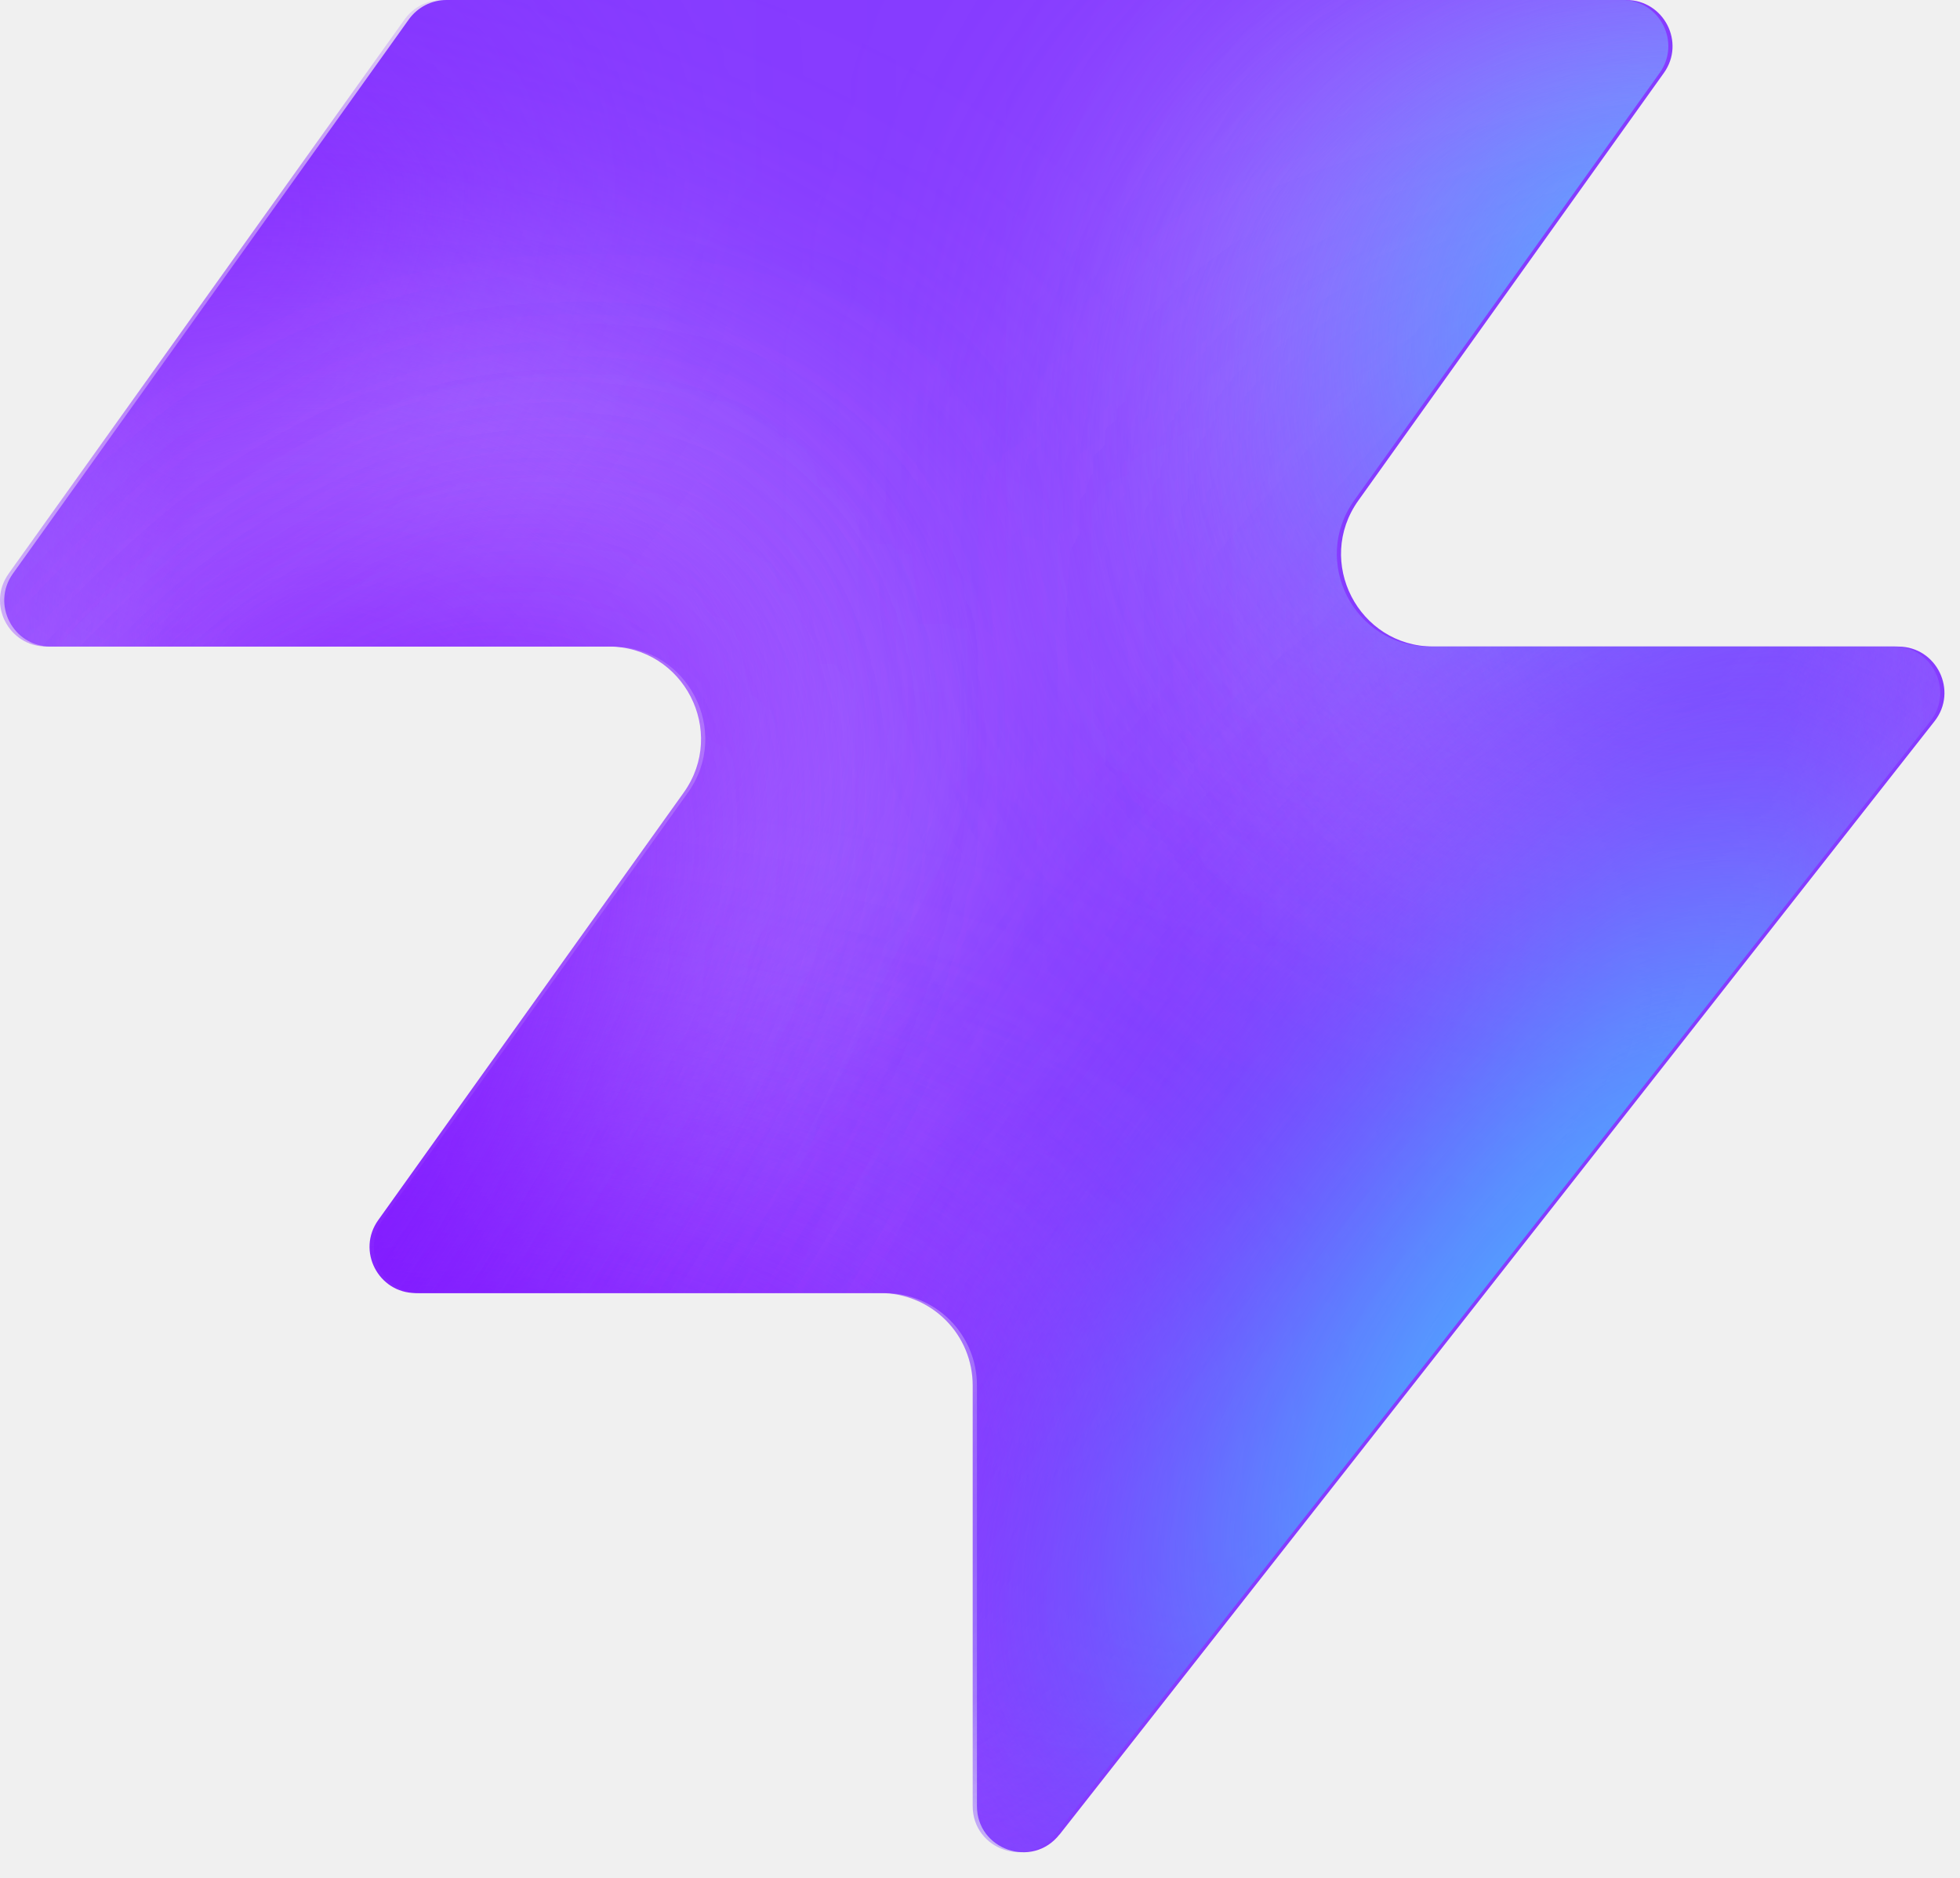
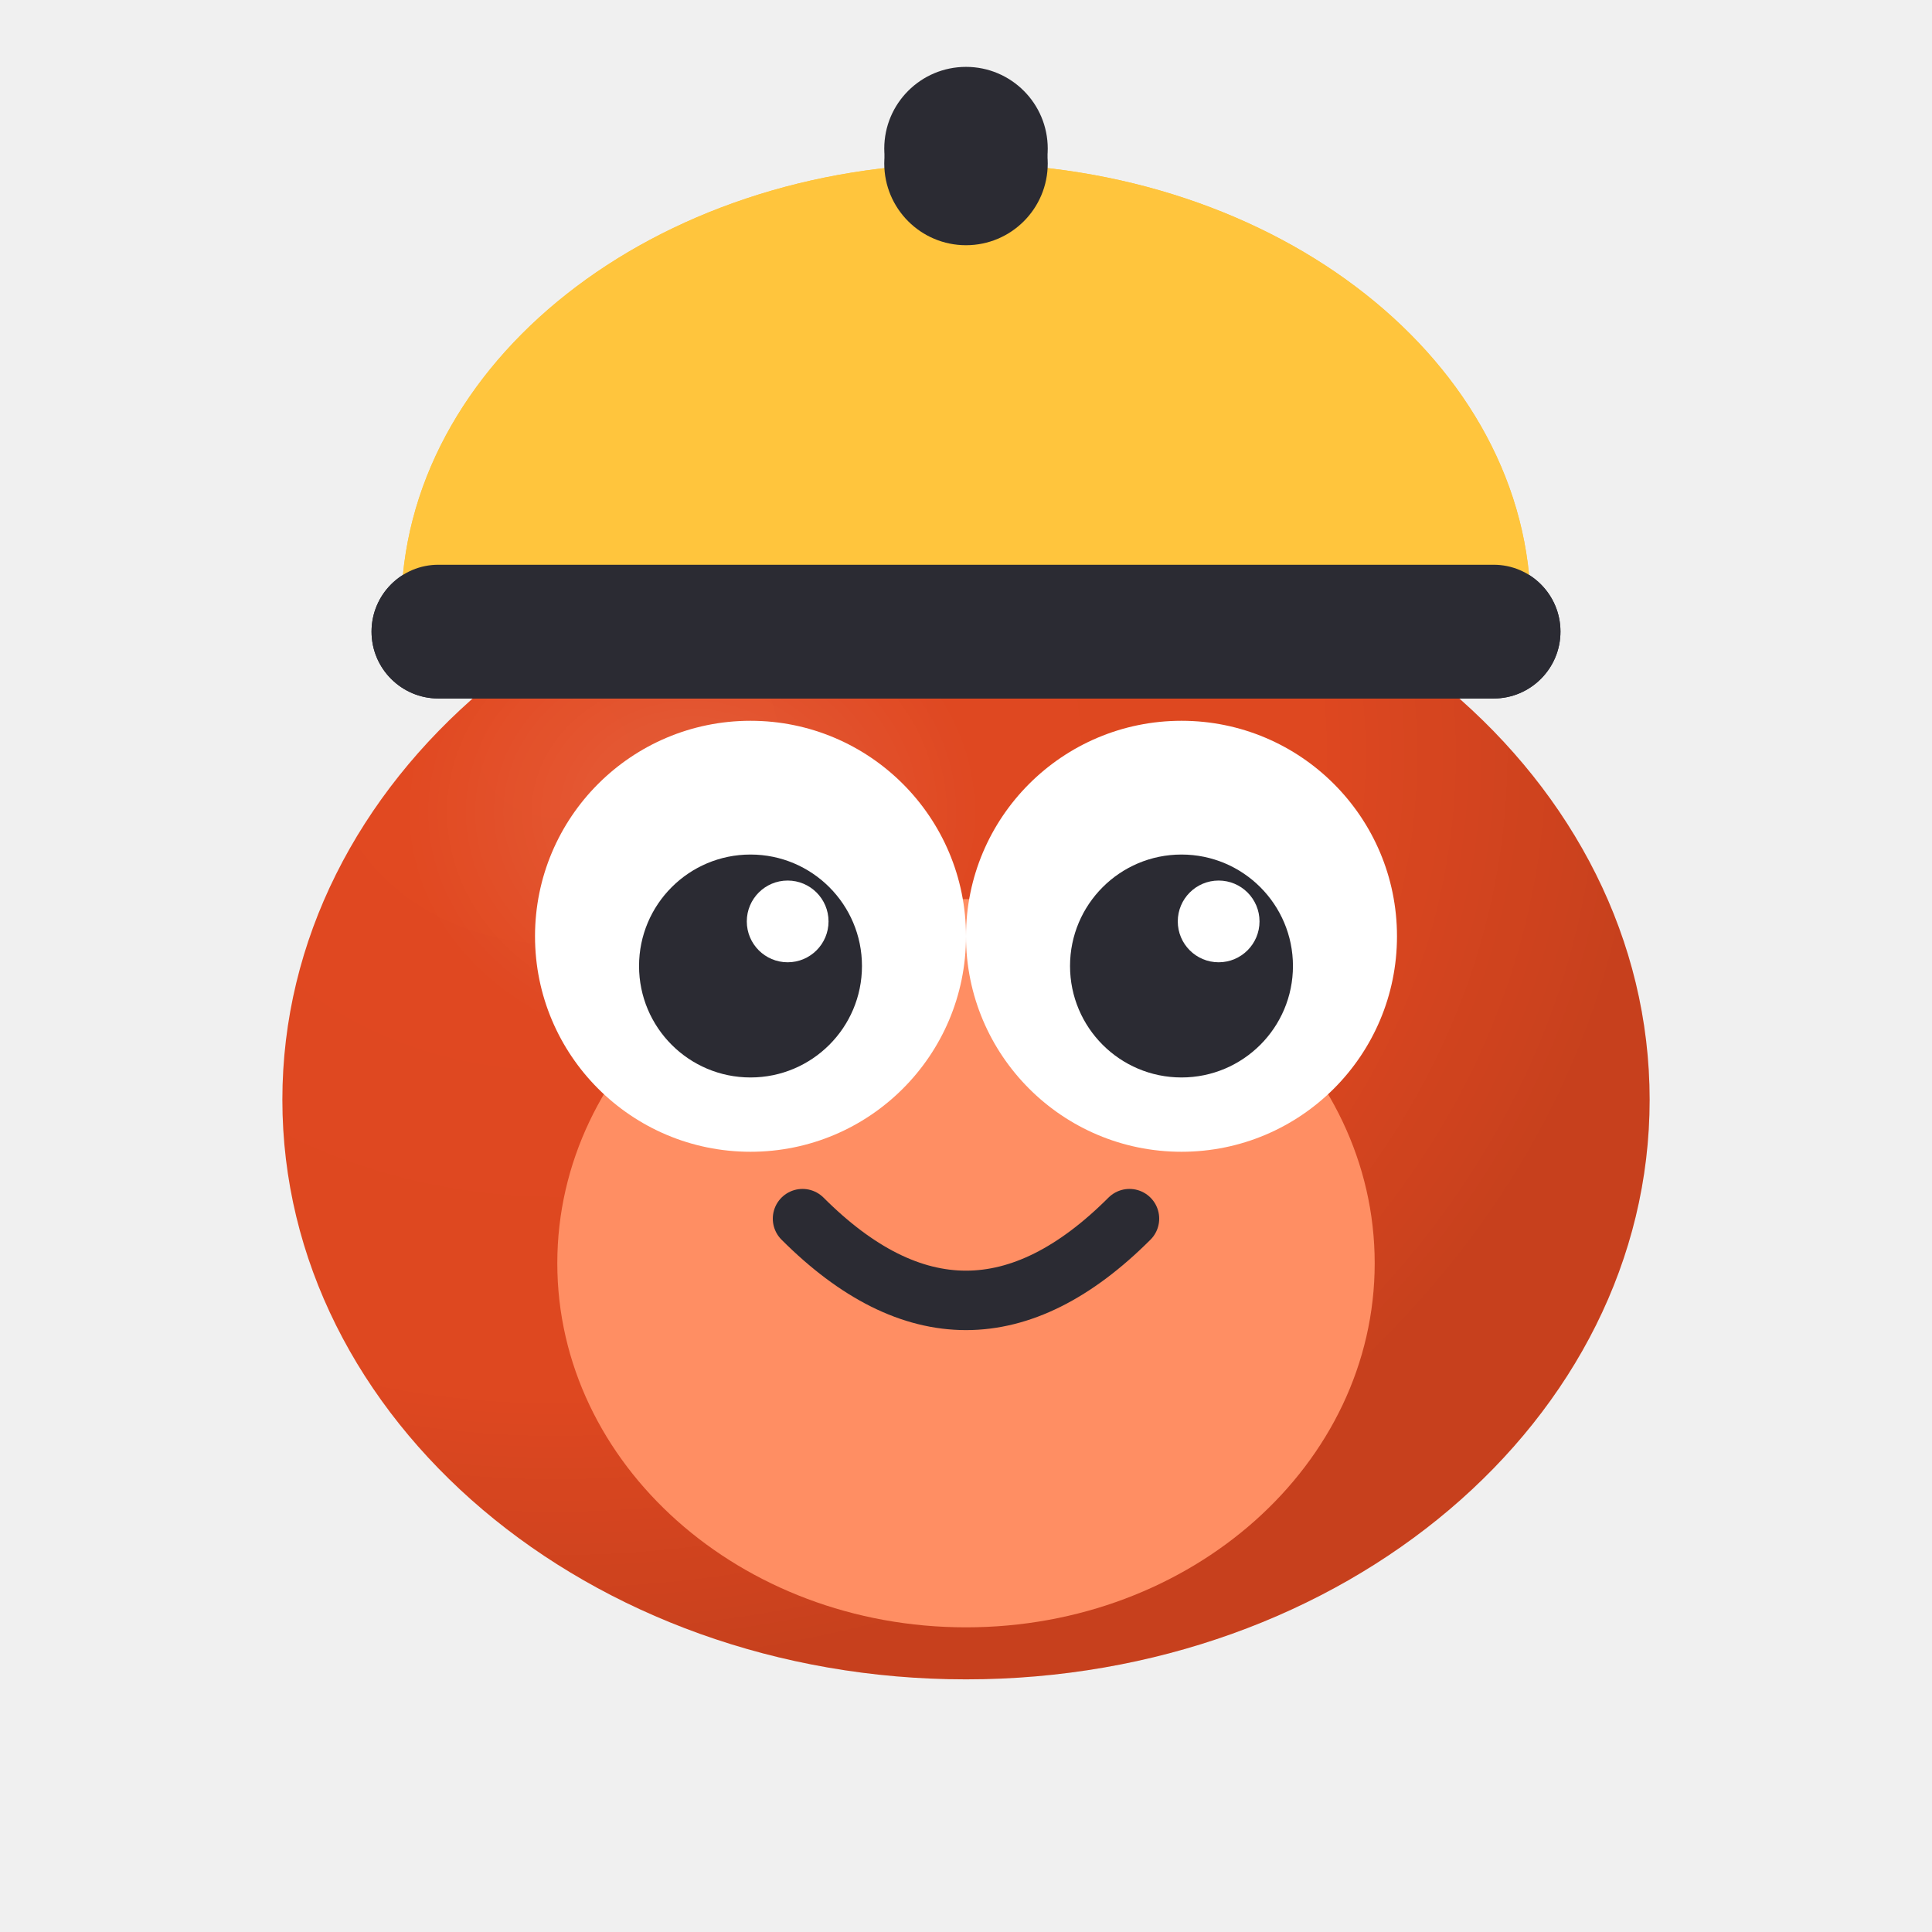
- <svg xmlns="http://www.w3.org/2000/svg" width="48" height="46" fill="none" viewBox="0 0 48 46">
-   <path fill="#863bff" d="M25.946 44.938c-.664.845-2.021.375-2.021-.698V33.937a2.26 2.26 0 0 0-2.262-2.262H10.287c-.92 0-1.456-1.04-.92-1.788l7.48-10.471c1.07-1.497 0-3.578-1.842-3.578H1.237c-.92 0-1.456-1.04-.92-1.788L10.013.474c.214-.297.556-.474.92-.474h28.894c.92 0 1.456 1.04.92 1.788l-7.48 10.471c-1.07 1.498 0 3.579 1.842 3.579h11.377c.943 0 1.473 1.088.89 1.83L25.947 44.94z" style="fill:#863bff;fill:color(display-p3 .525 .23 1);fill-opacity:1" />
-   <mask id="a" width="48" height="46" x="0" y="0" maskUnits="userSpaceOnUse" style="mask-type:alpha">
-     <path fill="#000" d="M25.842 44.938c-.664.844-2.021.375-2.021-.698V33.937a2.26 2.26 0 0 0-2.262-2.262H10.183c-.92 0-1.456-1.04-.92-1.788l7.48-10.471c1.07-1.498 0-3.579-1.842-3.579H1.133c-.92 0-1.456-1.04-.92-1.787L9.91.473c.214-.297.556-.474.92-.474h28.894c.92 0 1.456 1.04.92 1.788l-7.48 10.471c-1.07 1.498 0 3.578 1.842 3.578h11.377c.943 0 1.473 1.088.89 1.832L25.843 44.94z" style="fill:#000;fill-opacity:1" />
-   </mask>
-   <g mask="url(#a)">
-     <g filter="url(#b)">
-       <ellipse cx="5.508" cy="14.704" fill="#ede6ff" rx="5.508" ry="14.704" style="fill:#ede6ff;fill:color(display-p3 .927 .903 1);fill-opacity:1" transform="matrix(.00324 1 1 -.00324 -4.47 31.516)" />
-     </g>
-     <g filter="url(#c)">
-       <ellipse cx="10.399" cy="29.851" fill="#ede6ff" rx="10.399" ry="29.851" style="fill:#ede6ff;fill:color(display-p3 .927 .903 1);fill-opacity:1" transform="matrix(.00324 1 1 -.00324 -39.328 7.883)" />
-     </g>
-     <g filter="url(#d)">
-       <ellipse cx="5.508" cy="30.487" fill="#7e14ff" rx="5.508" ry="30.487" style="fill:#7e14ff;fill:color(display-p3 .492 .077 1);fill-opacity:1" transform="rotate(89.814 -25.913 -14.639)scale(1 -1)" />
-     </g>
-     <g filter="url(#e)">
-       <ellipse cx="5.508" cy="30.599" fill="#7e14ff" rx="5.508" ry="30.599" style="fill:#7e14ff;fill:color(display-p3 .492 .077 1);fill-opacity:1" transform="rotate(89.814 -32.644 -3.334)scale(1 -1)" />
-     </g>
-     <g filter="url(#f)">
-       <ellipse cx="5.508" cy="30.599" fill="#7e14ff" rx="5.508" ry="30.599" style="fill:#7e14ff;fill:color(display-p3 .492 .077 1);fill-opacity:1" transform="matrix(.00324 1 1 -.00324 -34.34 30.47)" />
-     </g>
-     <g filter="url(#g)">
-       <ellipse cx="14.072" cy="22.078" fill="#ede6ff" rx="14.072" ry="22.078" style="fill:#ede6ff;fill:color(display-p3 .927 .903 1);fill-opacity:1" transform="rotate(93.35 24.506 48.493)scale(-1 1)" />
-     </g>
-     <g filter="url(#h)">
-       <ellipse cx="3.47" cy="21.501" fill="#7e14ff" rx="3.47" ry="21.501" style="fill:#7e14ff;fill:color(display-p3 .492 .077 1);fill-opacity:1" transform="rotate(89.009 28.708 47.59)scale(-1 1)" />
-     </g>
-     <g filter="url(#i)">
-       <ellipse cx="3.47" cy="21.501" fill="#7e14ff" rx="3.47" ry="21.501" style="fill:#7e14ff;fill:color(display-p3 .492 .077 1);fill-opacity:1" transform="rotate(89.009 28.708 47.59)scale(-1 1)" />
-     </g>
-     <g filter="url(#j)">
-       <ellipse cx=".387" cy="8.972" fill="#7e14ff" rx="4.407" ry="29.108" style="fill:#7e14ff;fill:color(display-p3 .492 .077 1);fill-opacity:1" transform="rotate(39.51 .387 8.972)" />
-     </g>
-     <g filter="url(#k)">
-       <ellipse cx="47.523" cy="-6.092" fill="#7e14ff" rx="4.407" ry="29.108" style="fill:#7e14ff;fill:color(display-p3 .492 .077 1);fill-opacity:1" transform="rotate(37.892 47.523 -6.092)" />
-     </g>
-     <g filter="url(#l)">
-       <ellipse cx="41.412" cy="6.333" fill="#47bfff" rx="5.971" ry="9.665" style="fill:#47bfff;fill:color(display-p3 .28 .748 1);fill-opacity:1" transform="rotate(37.892 41.412 6.333)" />
-     </g>
-     <g filter="url(#m)">
-       <ellipse cx="-1.879" cy="38.332" fill="#7e14ff" rx="4.407" ry="29.108" style="fill:#7e14ff;fill:color(display-p3 .492 .077 1);fill-opacity:1" transform="rotate(37.892 -1.88 38.332)" />
-     </g>
-     <g filter="url(#n)">
-       <ellipse cx="-1.879" cy="38.332" fill="#7e14ff" rx="4.407" ry="29.108" style="fill:#7e14ff;fill:color(display-p3 .492 .077 1);fill-opacity:1" transform="rotate(37.892 -1.88 38.332)" />
-     </g>
-     <g filter="url(#o)">
-       <ellipse cx="35.651" cy="29.907" fill="#7e14ff" rx="4.407" ry="29.108" style="fill:#7e14ff;fill:color(display-p3 .492 .077 1);fill-opacity:1" transform="rotate(37.892 35.651 29.907)" />
-     </g>
-     <g filter="url(#p)">
-       <ellipse cx="38.418" cy="32.4" fill="#47bfff" rx="5.971" ry="15.297" style="fill:#47bfff;fill:color(display-p3 .28 .748 1);fill-opacity:1" transform="rotate(37.892 38.418 32.4)" />
+ <svg xmlns="http://www.w3.org/2000/svg" class="zuk" viewBox="0 0 260 260" width="64" height="64" style="overflow:visible" data-pose="idle">
+   <g class="zuk-root">
+     <defs>
+       <radialGradient id="zuk-shadow" cx="20%" cy="20%" r="80%" fx="20%" fy="20%">
+         <stop offset="0%" stop-color="#000" stop-opacity="0" />
+         <stop offset="70%" stop-color="#000" stop-opacity="0.02" />
+         <stop offset="100%" stop-color="#000" stop-opacity="0.12" />
+       </radialGradient>
+       <radialGradient id="zuk-highlight" cx="30%" cy="25%" r="70%" fx="30%" fy="25%">
+         <stop offset="0%" stop-color="#fff" stop-opacity="0.12" />
+         <stop offset="30%" stop-color="#fff" stop-opacity="0" />
+       </radialGradient>
+       <clipPath id="zuk-body-clip">
+         <ellipse cx="130" cy="148" rx="92" ry="78" />
+       </clipPath>
+     </defs>
+     <g class="zuk-body-core">
+       <g class="zuk-carapace">
+         <ellipse cx="130" cy="148" rx="92" ry="78" fill="#E24921" />
+       </g>
+       <ellipse class="zuk-shading" cx="130" cy="148" rx="92" ry="78" fill="url(#zuk-shadow)" pointer-events="none" />
+       <ellipse class="zuk-highlight" cx="130" cy="148" rx="92" ry="78" fill="url(#zuk-highlight)" pointer-events="none" />
+       <g clip-path="url(#zuk-body-clip)">
+         <g class="zuk-plastron">
+           <ellipse cx="130" cy="170" rx="55" ry="49" fill="#FF8E63" />
+         </g>
+         <g class="zuk-face-group">
+           <g class="zuk-eyes zuk-eyes-blink">
+             <circle cx="101" cy="126" r="29" fill="#FFFFFF" />
+             <circle class="zuk-pupil" cx="101" cy="130" r="15" fill="#2B2B33" />
+             <circle class="zuk-eye-glint" cx="106" cy="124" r="5.5" fill="#FFFFFF" />
+             <circle cx="159" cy="126" r="29" fill="#FFFFFF" />
+             <circle class="zuk-pupil" cx="159" cy="130" r="15" fill="#2B2B33" />
+             <circle class="zuk-eye-glint" cx="164" cy="124" r="5.5" fill="#FFFFFF" />
+           </g>
+           <path class="zuk-mouth" d="M108 164 Q130 186 152 164" stroke="#2B2B33" stroke-width="8" fill="none" stroke-linecap="round" />
+         </g>
+       </g>
+       <g class="zuk-accessory-group">
+         <g class="zuk-casque zuk-acc-beanie">
+           <g class="zuk-acc-front">
+             <path d="M54 82 A76 60 0 0 1 206 82 Z" fill="#FFC53D" />
+             <rect x="50" y="76" width="160" height="18" rx="9" fill="#2B2B33" />
+             <circle cx="130" cy="20" r="11" fill="#2B2B33" />
+           </g>
+           <g class="zuk-acc-back">
+             <path d="M54 82 A76 60 0 0 1 206 82 Z" fill="#FFC53D" />
+             <rect x="50" y="76" width="160" height="18" rx="9" fill="#2B2B33" />
+             <circle cx="130" cy="22" r="11" fill="#2B2B33" />
+           </g>
+         </g>
+       </g>
    </g>
  </g>
-   <defs>
-     <filter id="b" width="60.045" height="41.654" x="-19.77" y="16.149" color-interpolation-filters="sRGB" filterUnits="userSpaceOnUse">
-       <feFlood flood-opacity="0" result="BackgroundImageFix" />
-       <feBlend in="SourceGraphic" in2="BackgroundImageFix" result="shape" />
-       <feGaussianBlur result="effect1_foregroundBlur_2002_17158" stdDeviation="7.659" />
-     </filter>
-     <filter id="c" width="90.34" height="51.437" x="-54.613" y="-7.533" color-interpolation-filters="sRGB" filterUnits="userSpaceOnUse">
-       <feFlood flood-opacity="0" result="BackgroundImageFix" />
-       <feBlend in="SourceGraphic" in2="BackgroundImageFix" result="shape" />
-       <feGaussianBlur result="effect1_foregroundBlur_2002_17158" stdDeviation="7.659" />
-     </filter>
-     <filter id="d" width="79.355" height="29.4" x="-49.64" y="2.03" color-interpolation-filters="sRGB" filterUnits="userSpaceOnUse">
-       <feFlood flood-opacity="0" result="BackgroundImageFix" />
-       <feBlend in="SourceGraphic" in2="BackgroundImageFix" result="shape" />
-       <feGaussianBlur result="effect1_foregroundBlur_2002_17158" stdDeviation="4.596" />
-     </filter>
-     <filter id="e" width="79.579" height="29.4" x="-45.045" y="20.029" color-interpolation-filters="sRGB" filterUnits="userSpaceOnUse">
-       <feFlood flood-opacity="0" result="BackgroundImageFix" />
-       <feBlend in="SourceGraphic" in2="BackgroundImageFix" result="shape" />
-       <feGaussianBlur result="effect1_foregroundBlur_2002_17158" stdDeviation="4.596" />
-     </filter>
-     <filter id="f" width="79.579" height="29.4" x="-43.513" y="21.178" color-interpolation-filters="sRGB" filterUnits="userSpaceOnUse">
-       <feFlood flood-opacity="0" result="BackgroundImageFix" />
-       <feBlend in="SourceGraphic" in2="BackgroundImageFix" result="shape" />
-       <feGaussianBlur result="effect1_foregroundBlur_2002_17158" stdDeviation="4.596" />
-     </filter>
-     <filter id="g" width="74.749" height="58.852" x="15.756" y="-17.901" color-interpolation-filters="sRGB" filterUnits="userSpaceOnUse">
-       <feFlood flood-opacity="0" result="BackgroundImageFix" />
-       <feBlend in="SourceGraphic" in2="BackgroundImageFix" result="shape" />
-       <feGaussianBlur result="effect1_foregroundBlur_2002_17158" stdDeviation="7.659" />
-     </filter>
-     <filter id="h" width="61.377" height="25.362" x="23.548" y="2.284" color-interpolation-filters="sRGB" filterUnits="userSpaceOnUse">
-       <feFlood flood-opacity="0" result="BackgroundImageFix" />
-       <feBlend in="SourceGraphic" in2="BackgroundImageFix" result="shape" />
-       <feGaussianBlur result="effect1_foregroundBlur_2002_17158" stdDeviation="4.596" />
-     </filter>
-     <filter id="i" width="61.377" height="25.362" x="23.548" y="2.284" color-interpolation-filters="sRGB" filterUnits="userSpaceOnUse">
-       <feFlood flood-opacity="0" result="BackgroundImageFix" />
-       <feBlend in="SourceGraphic" in2="BackgroundImageFix" result="shape" />
-       <feGaussianBlur result="effect1_foregroundBlur_2002_17158" stdDeviation="4.596" />
-     </filter>
-     <filter id="j" width="56.045" height="63.649" x="-27.636" y="-22.853" color-interpolation-filters="sRGB" filterUnits="userSpaceOnUse">
-       <feFlood flood-opacity="0" result="BackgroundImageFix" />
-       <feBlend in="SourceGraphic" in2="BackgroundImageFix" result="shape" />
-       <feGaussianBlur result="effect1_foregroundBlur_2002_17158" stdDeviation="4.596" />
-     </filter>
-     <filter id="k" width="54.814" height="64.646" x="20.116" y="-38.415" color-interpolation-filters="sRGB" filterUnits="userSpaceOnUse">
-       <feFlood flood-opacity="0" result="BackgroundImageFix" />
-       <feBlend in="SourceGraphic" in2="BackgroundImageFix" result="shape" />
-       <feGaussianBlur result="effect1_foregroundBlur_2002_17158" stdDeviation="4.596" />
-     </filter>
-     <filter id="l" width="33.541" height="35.313" x="24.641" y="-11.323" color-interpolation-filters="sRGB" filterUnits="userSpaceOnUse">
-       <feFlood flood-opacity="0" result="BackgroundImageFix" />
-       <feBlend in="SourceGraphic" in2="BackgroundImageFix" result="shape" />
-       <feGaussianBlur result="effect1_foregroundBlur_2002_17158" stdDeviation="4.596" />
-     </filter>
-     <filter id="m" width="54.814" height="64.646" x="-29.286" y="6.009" color-interpolation-filters="sRGB" filterUnits="userSpaceOnUse">
-       <feFlood flood-opacity="0" result="BackgroundImageFix" />
-       <feBlend in="SourceGraphic" in2="BackgroundImageFix" result="shape" />
-       <feGaussianBlur result="effect1_foregroundBlur_2002_17158" stdDeviation="4.596" />
-     </filter>
-     <filter id="n" width="54.814" height="64.646" x="-29.286" y="6.009" color-interpolation-filters="sRGB" filterUnits="userSpaceOnUse">
-       <feFlood flood-opacity="0" result="BackgroundImageFix" />
-       <feBlend in="SourceGraphic" in2="BackgroundImageFix" result="shape" />
-       <feGaussianBlur result="effect1_foregroundBlur_2002_17158" stdDeviation="4.596" />
-     </filter>
-     <filter id="o" width="54.814" height="64.646" x="8.244" y="-2.416" color-interpolation-filters="sRGB" filterUnits="userSpaceOnUse">
-       <feFlood flood-opacity="0" result="BackgroundImageFix" />
-       <feBlend in="SourceGraphic" in2="BackgroundImageFix" result="shape" />
-       <feGaussianBlur result="effect1_foregroundBlur_2002_17158" stdDeviation="4.596" />
-     </filter>
-     <filter id="p" width="39.409" height="43.623" x="18.713" y="10.588" color-interpolation-filters="sRGB" filterUnits="userSpaceOnUse">
-       <feFlood flood-opacity="0" result="BackgroundImageFix" />
-       <feBlend in="SourceGraphic" in2="BackgroundImageFix" result="shape" />
-       <feGaussianBlur result="effect1_foregroundBlur_2002_17158" stdDeviation="4.596" />
-     </filter>
-   </defs>
</svg>
